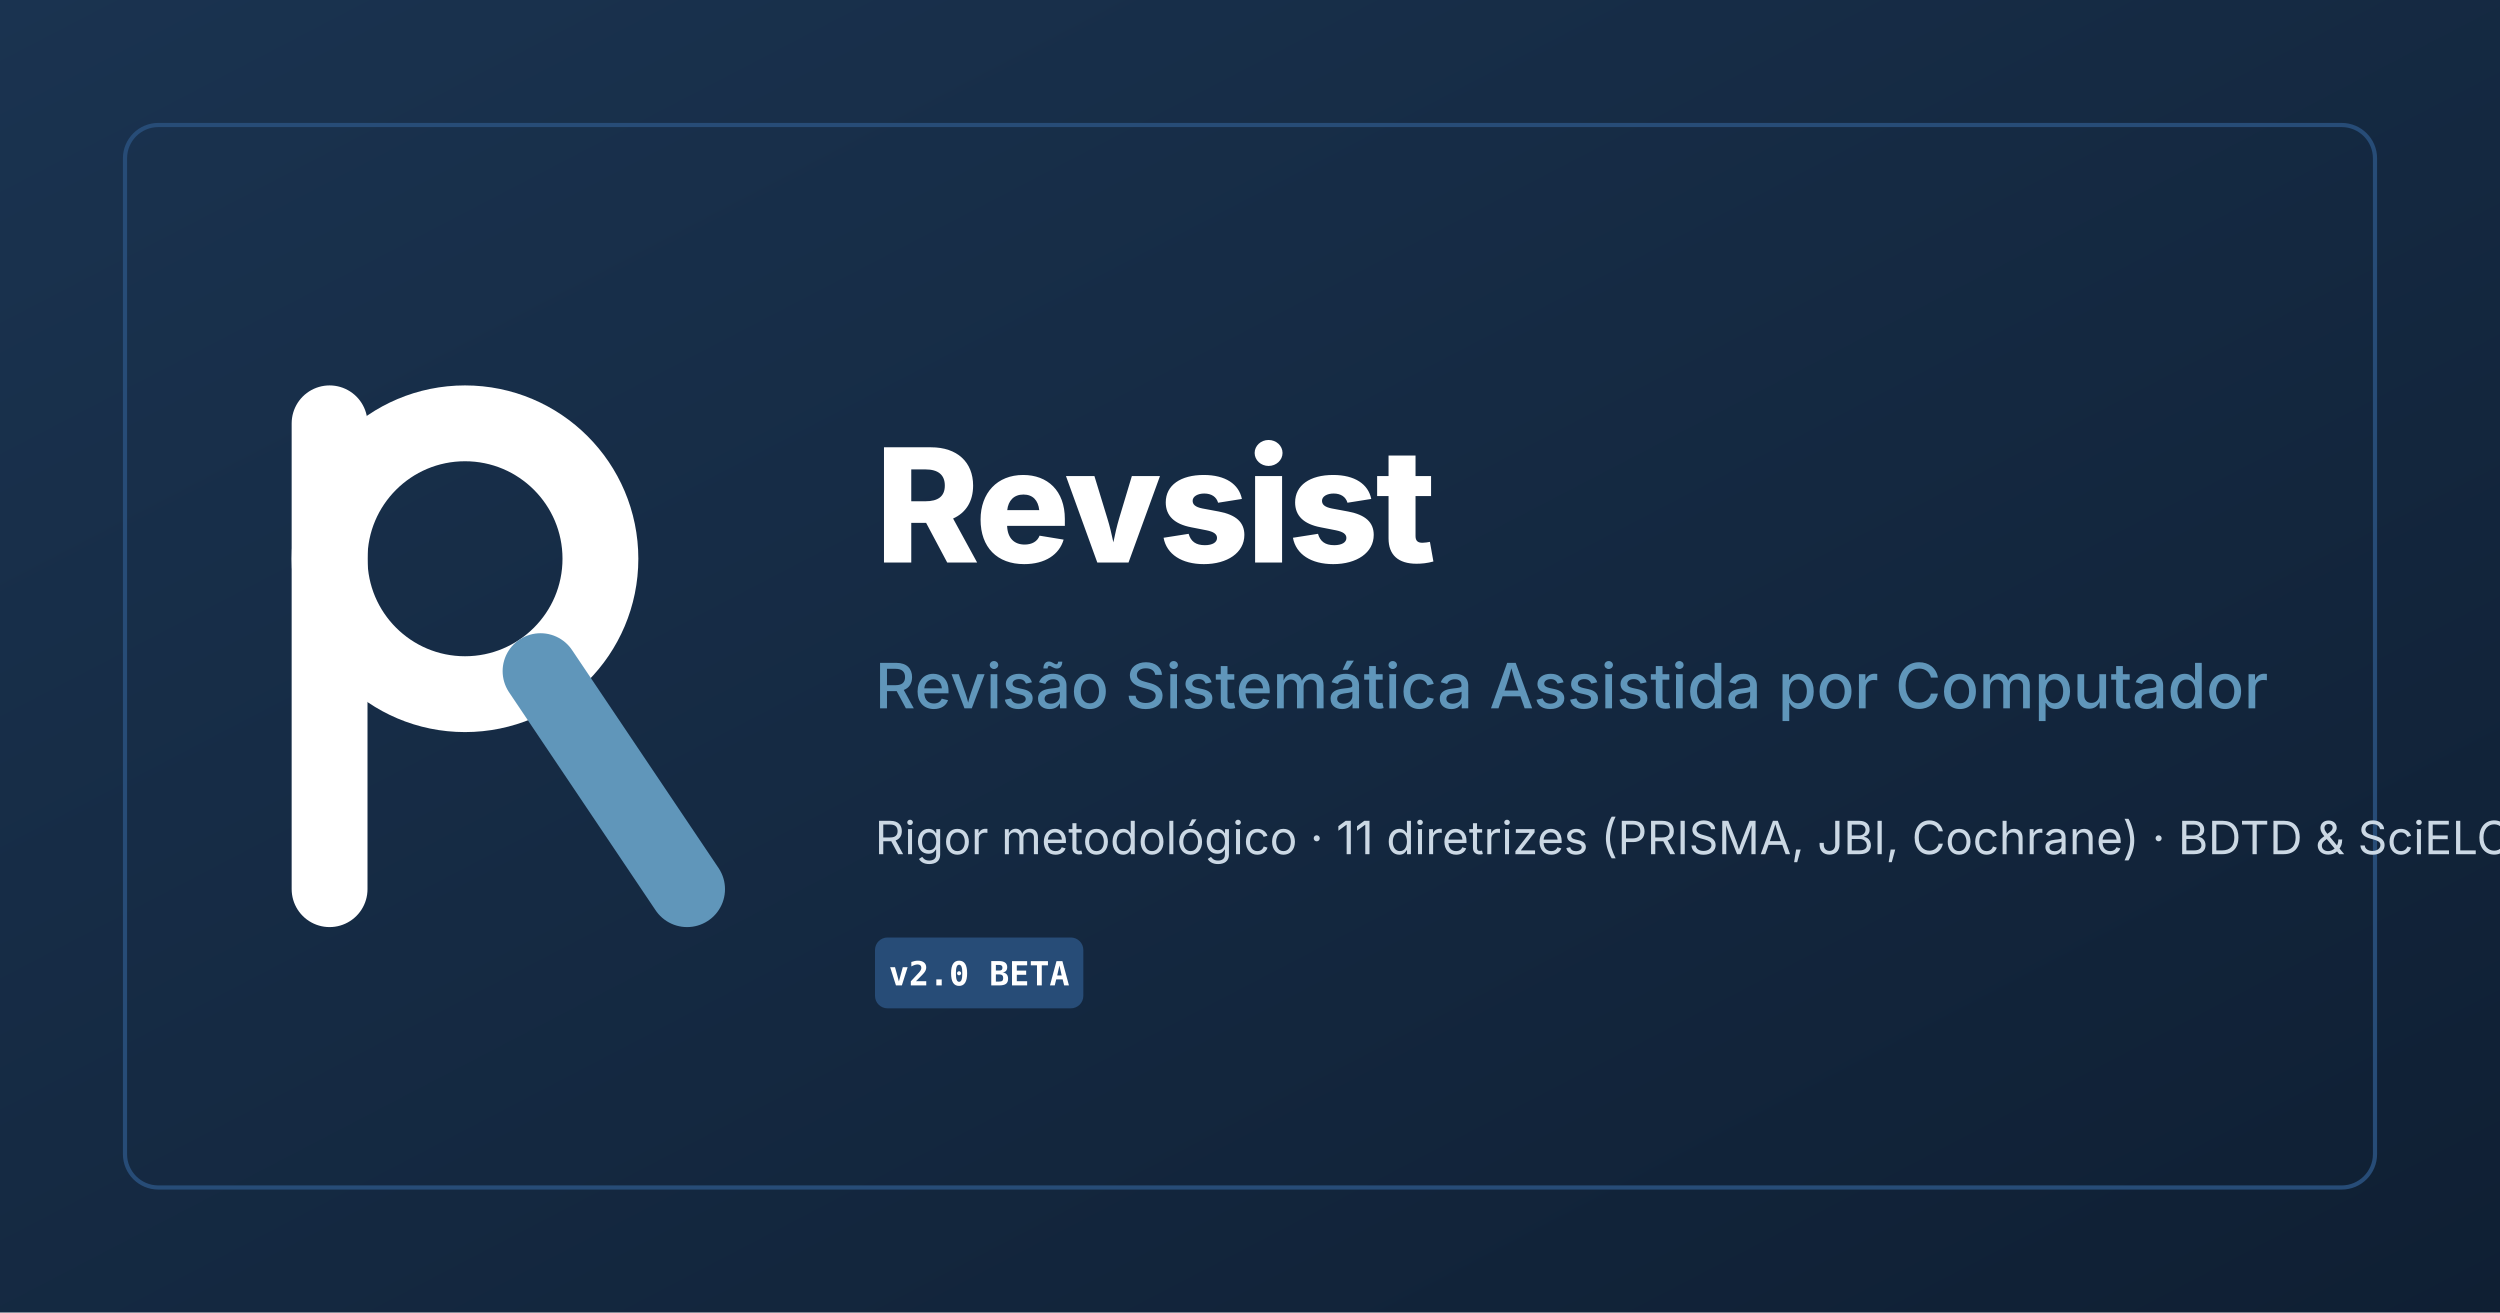
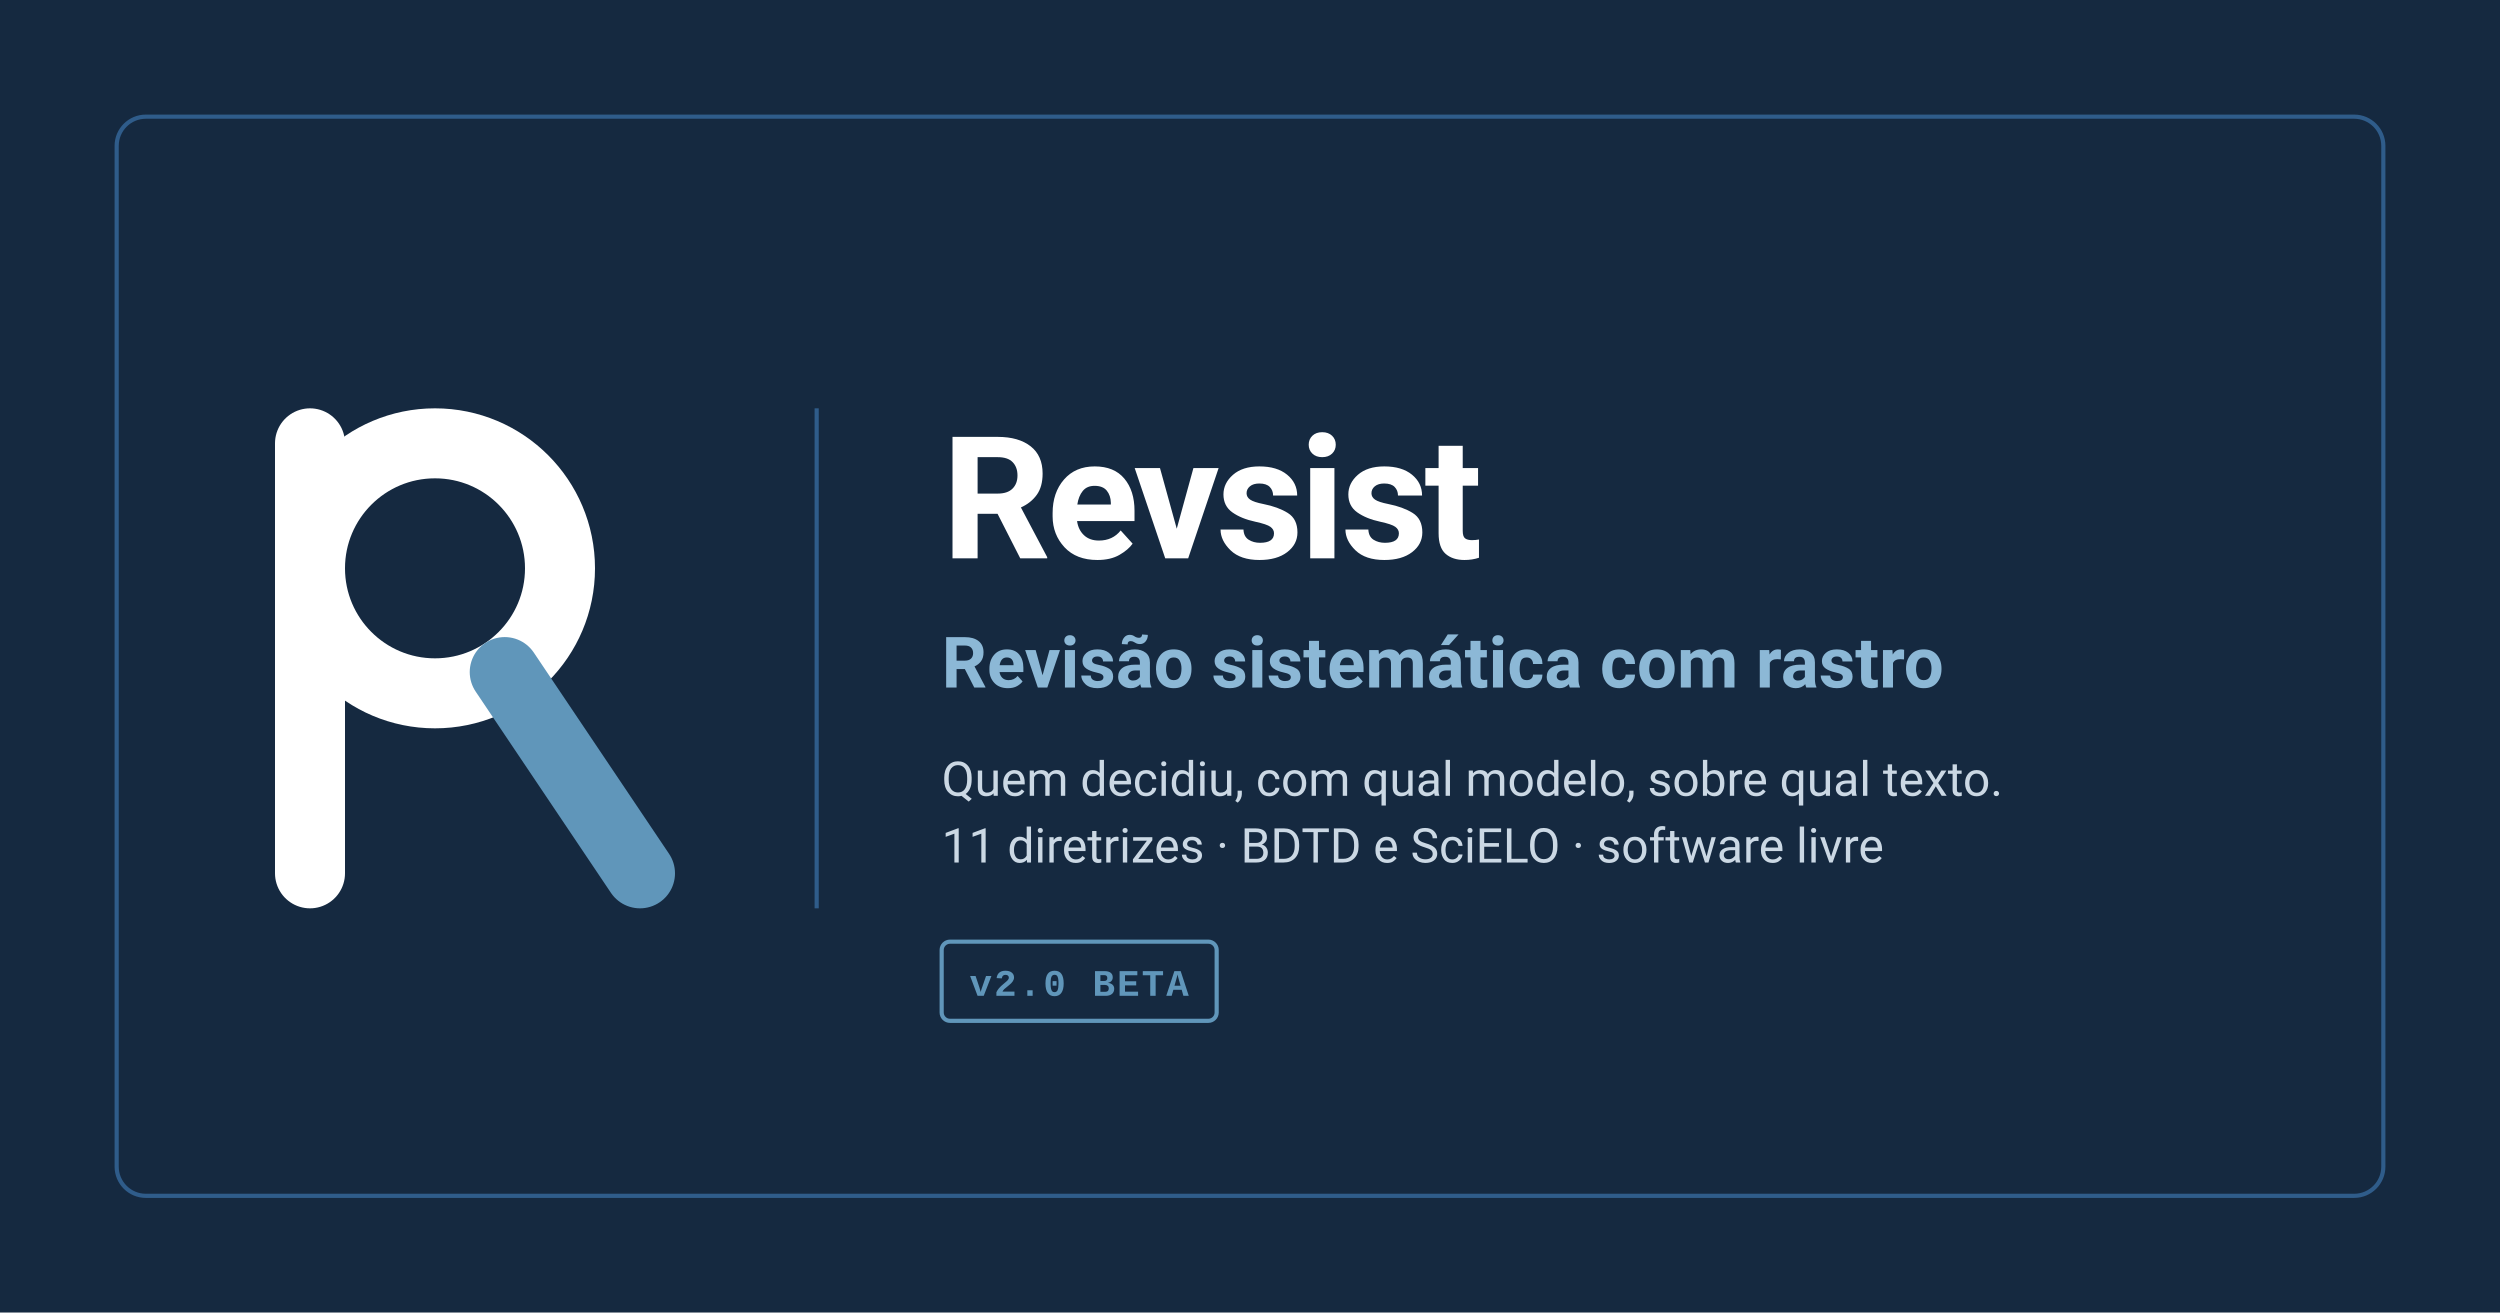
- <svg xmlns="http://www.w3.org/2000/svg" viewBox="0 0 1200 630" width="1200" height="630">
-   <defs>
-     <linearGradient id="bg-grad" x1="0" y1="0" x2="1" y2="1">
-       <stop offset="0%" stop-color="#1a3350" />
-       <stop offset="100%" stop-color="#0f1f33" />
-     </linearGradient>
-   </defs>
-   <rect width="1200" height="630" fill="url(#bg-grad)" />
-   <rect x="60" y="60" width="1080" height="510" fill="none" stroke="#274c77" stroke-width="2" rx="16" />
-   <g transform="translate(140, 185) scale(2.6)">
-     <g fill="none" stroke="#ffffff" stroke-width="14.0" stroke-linecap="round" stroke-linejoin="round">
+ <svg xmlns="http://www.w3.org/2000/svg" viewBox="0 0 1200 630" width="1200" height="630" role="img" aria-label="Revsist — revisão sistemática com rastro">
+   <rect width="1200" height="630" fill="#152940" />
+   <rect x="56" y="56" width="1088" height="518" fill="none" stroke="#2f5c8a" stroke-width="2" rx="14" />
+   <g transform="translate(132, 196) scale(2.4)">
+     <g fill="none" stroke="#ffffff" stroke-width="14" stroke-linecap="round" stroke-linejoin="round">
      <path d="M 7 7 V 93" />
      <circle cx="32" cy="32" r="25" />
      <path d="M 45.946 52.749 L 73 93" stroke="#6096ba" />
    </g>
  </g>
-   <text x="420" y="270" font-family="-apple-system, BlinkMacSystemFont, 'Inter', 'Segoe UI', Roboto, sans-serif" font-size="76" font-weight="800" fill="#ffffff" letter-spacing="-1.5">Revsist</text>
-   <text x="420" y="340" font-family="-apple-system, BlinkMacSystemFont, 'Inter', 'Segoe UI', Roboto, sans-serif" font-size="30" font-weight="500" fill="#6096ba">Revisão Sistemática Assistida por Computador</text>
-   <text x="420" y="410" font-family="-apple-system, BlinkMacSystemFont, 'Inter', 'Segoe UI', Roboto, sans-serif" font-size="22" font-weight="400" fill="#cbd8e4">Rigor metodológico · 11 diretrizes (PRISMA, JBI, Cochrane) · BDTD &amp; SciELO</text>
-   <rect x="420" y="450" width="100" height="34" rx="6" fill="#274c77" />
-   <text x="470" y="473" font-family="monospace" font-size="16" font-weight="700" fill="#ffffff" text-anchor="middle">v2.0 BETA</text>
+   <line x1="392" y1="196" x2="392" y2="436" stroke="#2f5c8a" stroke-width="2" />
+   <text x="452" y="268" font-family="'Segoe UI', Roboto, Helvetica, Arial, sans-serif" font-size="82" font-weight="700" fill="#ffffff" letter-spacing="-2">Revsist</text>
+   <text x="452" y="330" font-family="'Segoe UI', Roboto, Helvetica, Arial, sans-serif" font-size="34" font-weight="600" fill="#8cb8d6">Revisão sistemática com rastro</text>
+   <text x="452" y="382" font-family="'Segoe UI', Roboto, Helvetica, Arial, sans-serif" font-size="23" font-weight="400" fill="#cbd8e4">Quem decidiu, com qual modelo, sobre qual texto.</text>
+   <text x="452" y="414" font-family="'Segoe UI', Roboto, Helvetica, Arial, sans-serif" font-size="23" font-weight="400" fill="#cbd8e4">11 diretrizes · BDTD e SciELO · software livre</text>
+   <rect x="452" y="452" width="132" height="38" rx="4" fill="none" stroke="#6096ba" stroke-width="2" />
+   <text x="518" y="478" font-family="Consolas, 'Courier New', monospace" font-size="18" font-weight="700" fill="#6096ba" text-anchor="middle" letter-spacing="1">v2.0 BETA</text>
</svg>
